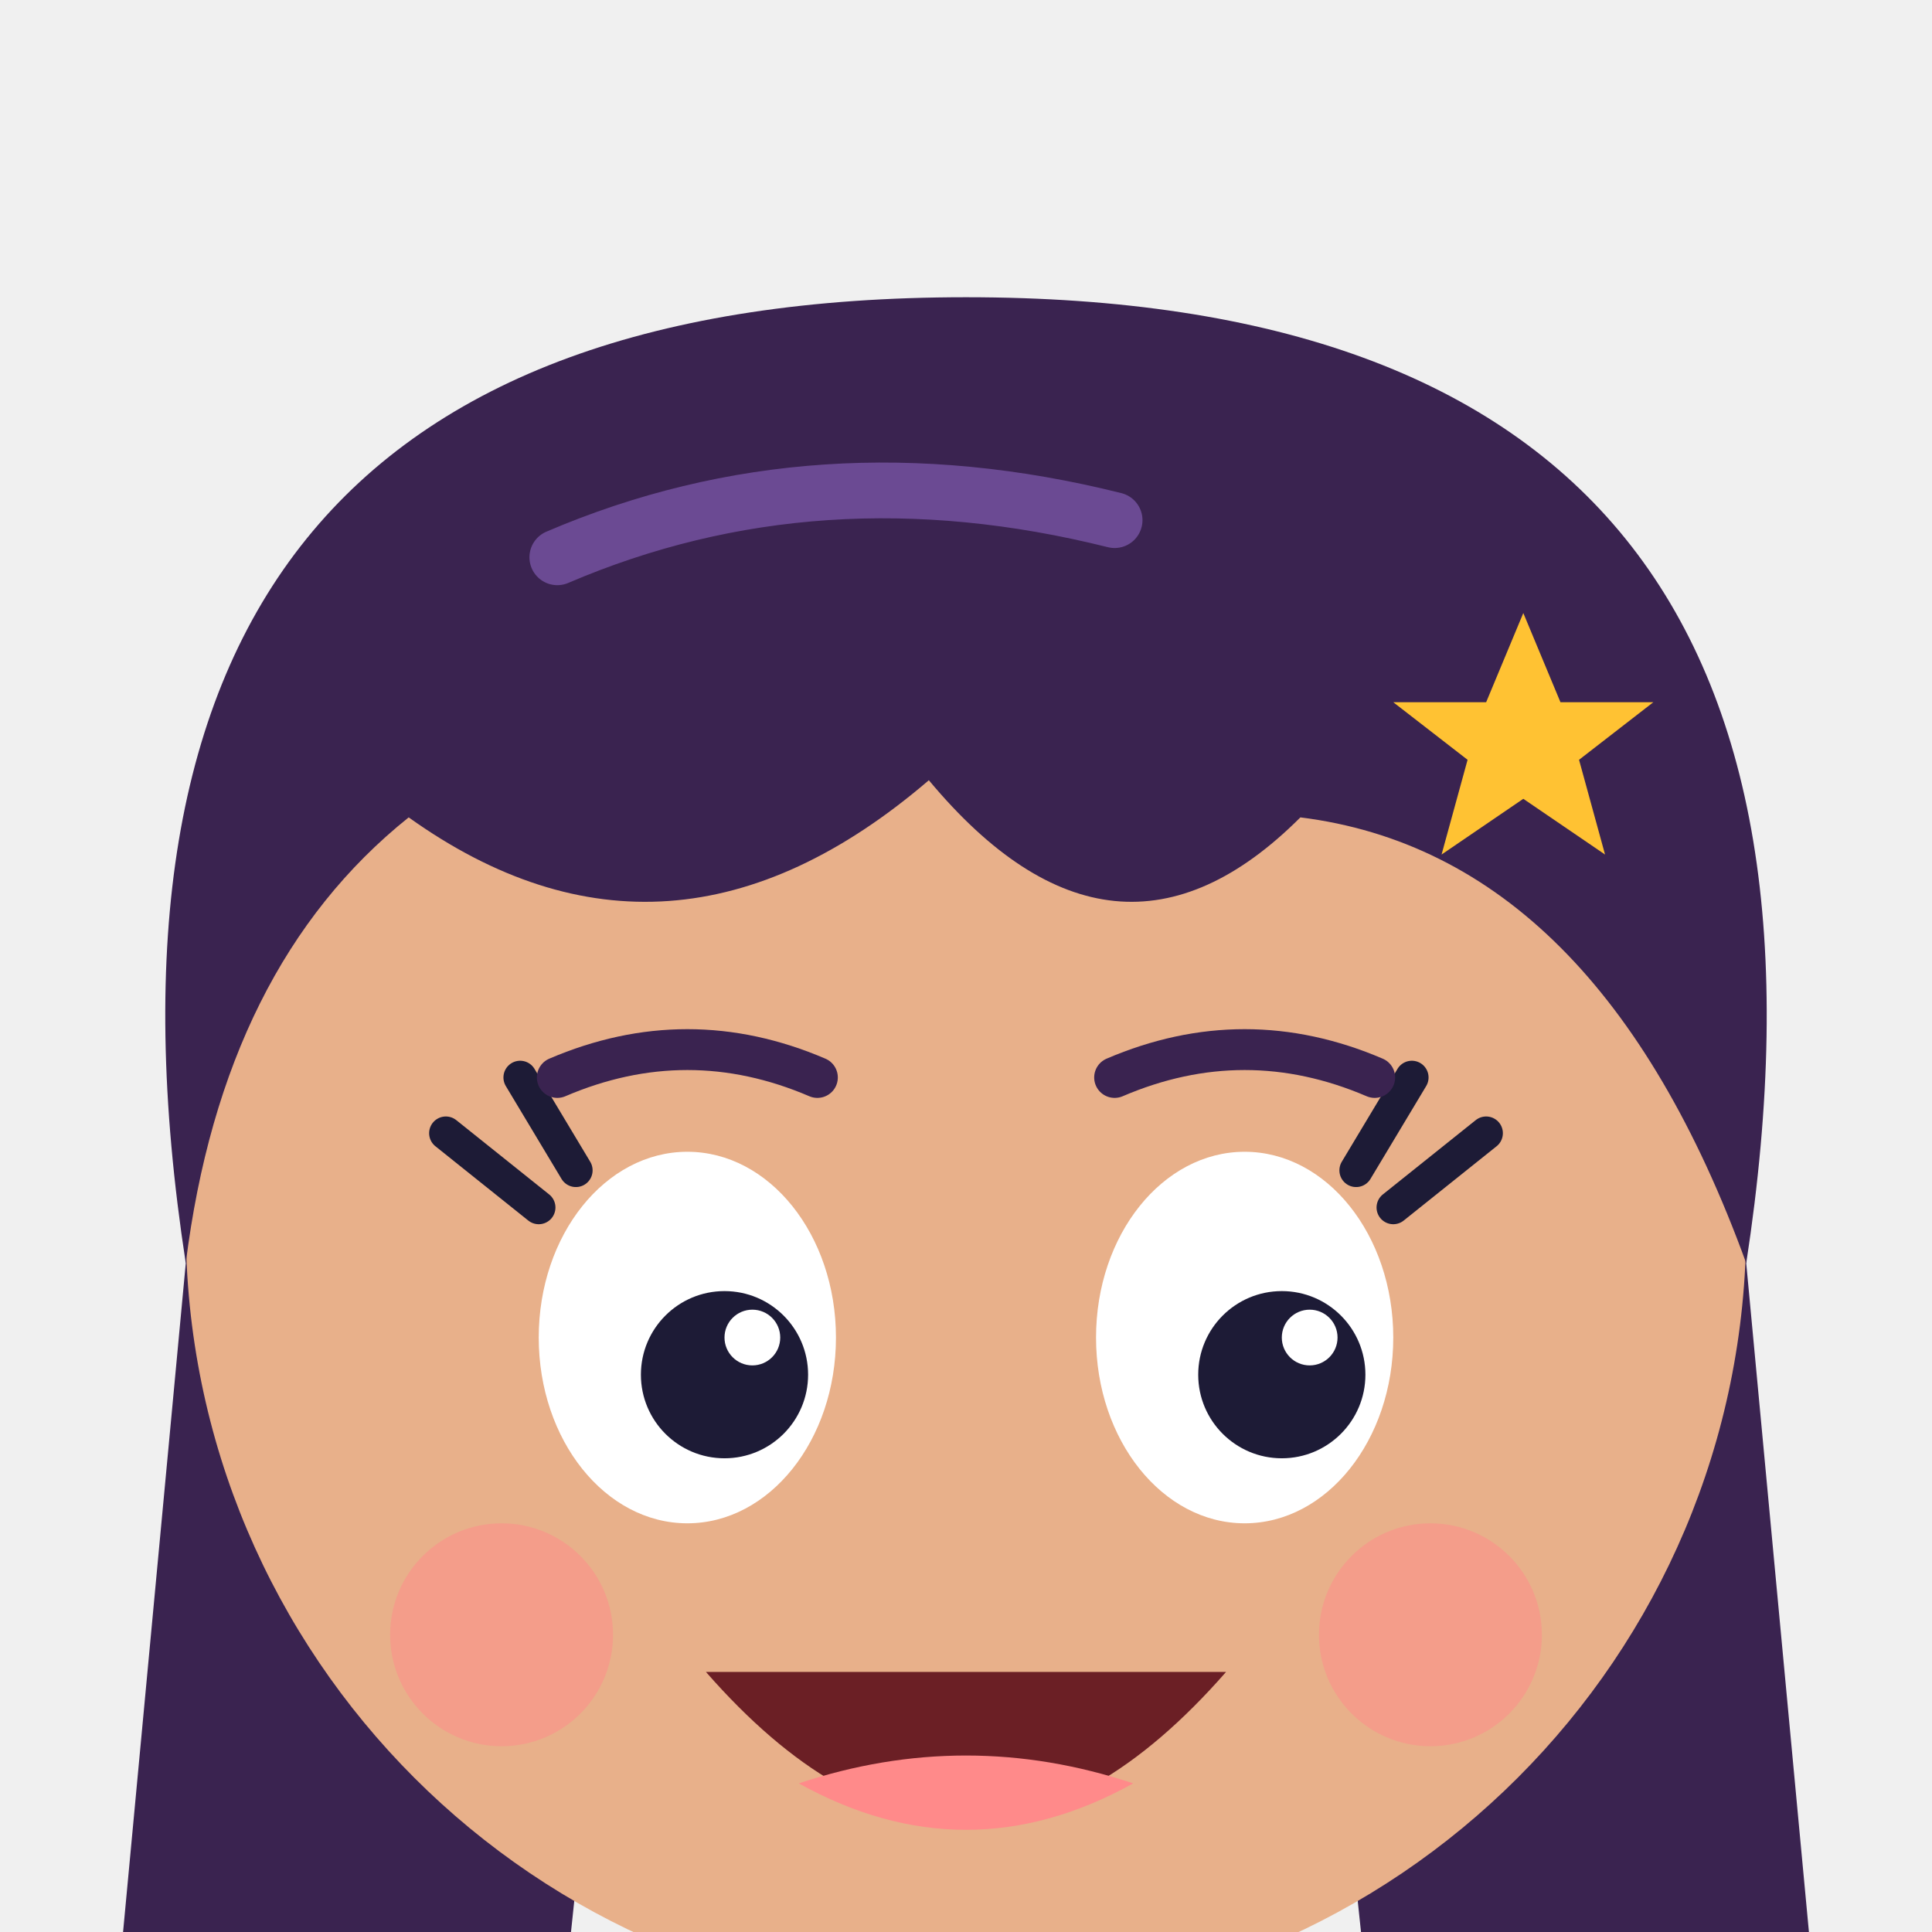
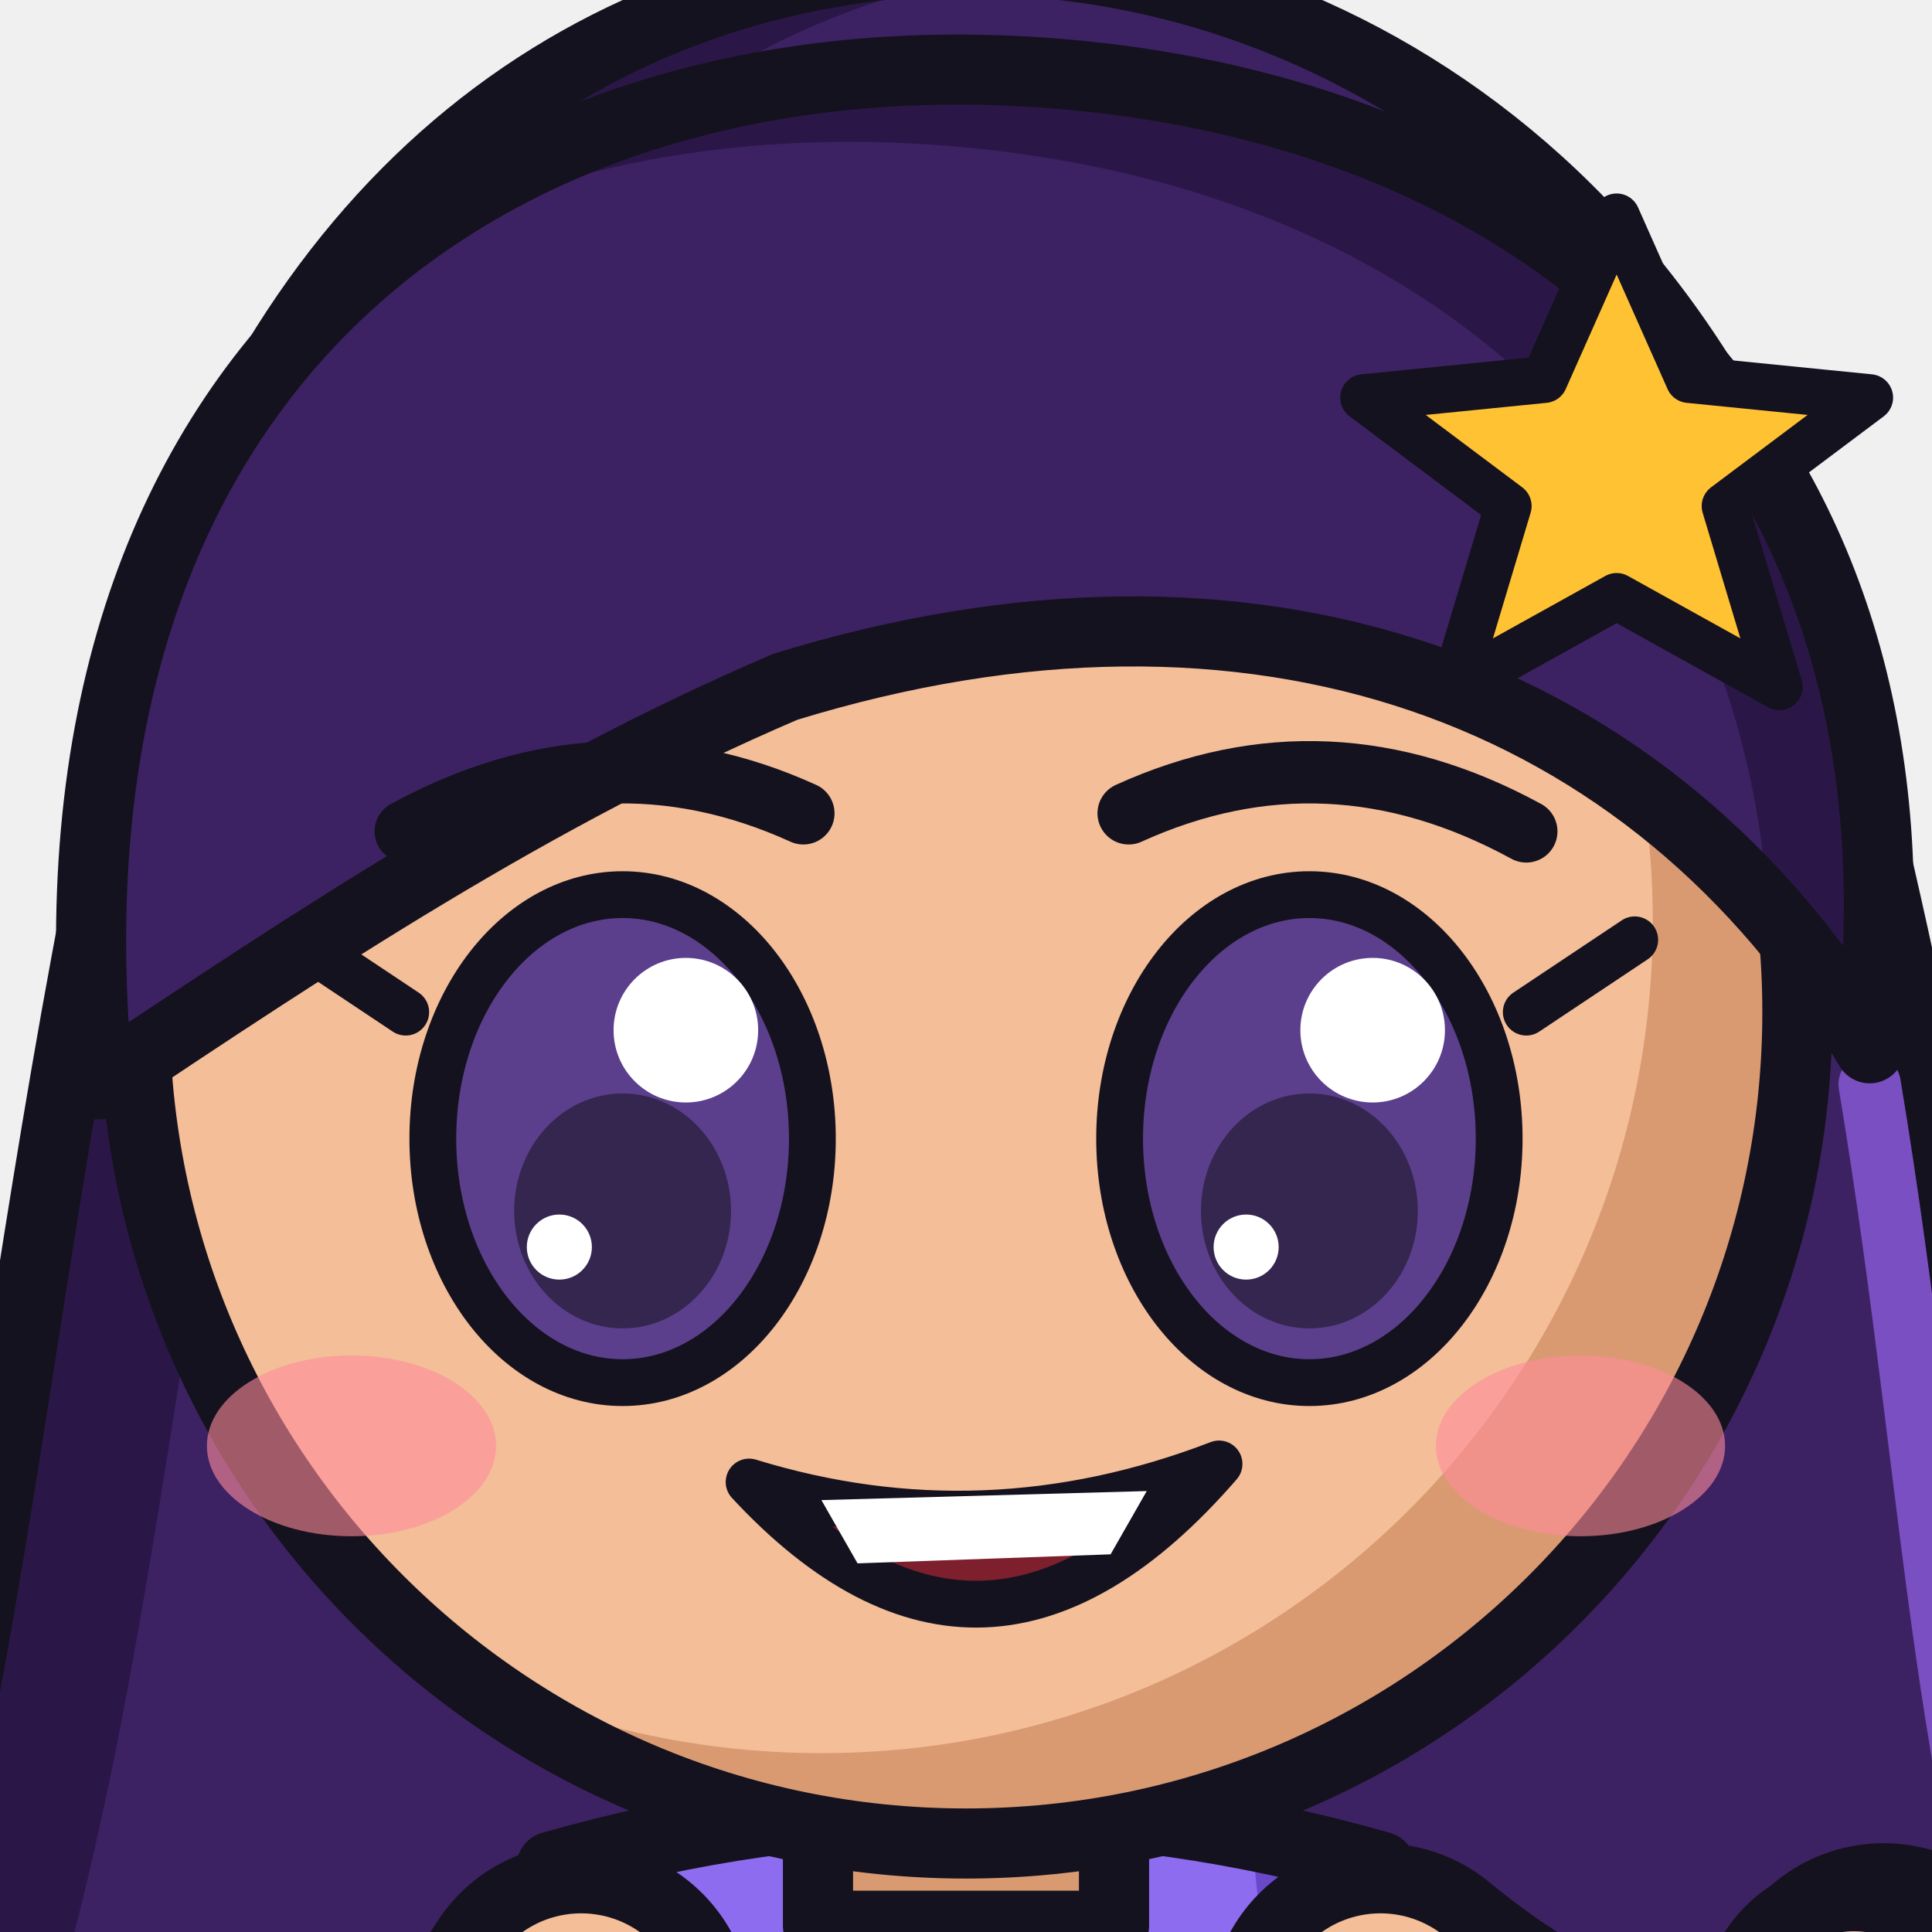
- <svg xmlns="http://www.w3.org/2000/svg" viewBox="90 18 104 104">
-   <path d="M100 86 Q92 34 142 34 Q192 34 184 86 L190 150 Q178 160 166 148 L162 110 L122 110 L118 148 Q106 160 94 150 Z" fill="#3A2350" />
-   <rect x="124" y="198" width="14" height="40" rx="5" fill="#4B2E83" />
-   <rect x="146" y="198" width="14" height="40" rx="5" fill="#4B2E83" />
-   <ellipse cx="129" cy="240" rx="16" ry="7" fill="#F4F2FF" />
-   <ellipse cx="155" cy="240" rx="16" ry="7" fill="#F4F2FF" />
-   <rect x="114" y="238" width="30" height="4" rx="2" fill="#FFC233" />
-   <rect x="140" y="238" width="30" height="4" rx="2" fill="#FFC233" />
-   <rect x="108" y="124" width="68" height="74" rx="20" fill="#7C5CD6" />
-   <path d="M106 184 H178 L188 212 H96 Z" fill="#FF6B78" />
-   <path d="M100 206 H184" stroke="#F4F2FF" stroke-width="2" stroke-dasharray="4 4" opacity="0.7" />
-   <path d="M114 130 L168 174" stroke="#2B2340" stroke-width="5" stroke-linecap="round" />
-   <path d="M172 138 Q194 152 200 140" stroke="#E8B08A" stroke-width="13" fill="none" stroke-linecap="round" />
-   <g transform="rotate(-28 132 182)">
-     <rect x="150" y="178" width="92" height="8" rx="2" fill="#7A4A26" />
-     <rect x="240" y="174" width="22" height="16" rx="4" fill="#F4F2FF" />
-     <circle cx="246" cy="172" r="2" fill="#FFC233" />
-     <circle cx="254" cy="172" r="2" fill="#FFC233" />
-     <circle cx="246" cy="192" r="2" fill="#FFC233" />
-     <circle cx="254" cy="192" r="2" fill="#FFC233" />
-     <g stroke="#E8D9B8" stroke-width="0.8">
-       <line x1="164" y1="178" x2="164" y2="186" />
-       <line x1="180" y1="178" x2="180" y2="186" />
-       <line x1="194" y1="178" x2="194" y2="186" />
-       <line x1="207" y1="178" x2="207" y2="186" />
-       <line x1="219" y1="178" x2="219" y2="186" />
-       <line x1="230" y1="178" x2="230" y2="186" />
+ <svg xmlns="http://www.w3.org/2000/svg" viewBox="58 24 124 124">
+   <defs>
+     <clipPath id="c1">
+       <path d="M74 72 C66 108 66 136 54 160 C76 164 90 154 96 142 L148 142 C154 154 168 164 190 160 C178 136 178 108 168 70 C160 40 136 28 116 30 C96 32 80 46 74 72 Z" />
+     </clipPath>
+     <clipPath id="c205">
+       <path d="M80 192 L160 192 L174 226 L66 226 Z" />
+     </clipPath>
+     <clipPath id="c206">
+       <path d="M92 136 Q120 128 148 136 L154 196 L86 196 Z" />
+     </clipPath>
+     <clipPath id="c303">
+       <path d="M60 190 L122 198 L140 211 L122 224 L60 232 L78 211 Z" />
+     </clipPath>
+     <clipPath id="c209">
+       <rect x="110" y="122" width="20" height="18" />
+     </clipPath>
+     <clipPath id="c401">
+       <ellipse cx="120" cy="88" rx="46" ry="46" />
+     </clipPath>
+     <clipPath id="c402">
+       <path d="M72 92 C68 52 94 34 124 36 C154 38 174 58 170 90 C158 70 136 62 110 70 C96 76 84 84 72 92 Z" />
+     </clipPath>
+   </defs>
+   <g transform="translate(120 140.0) scale(1.16) translate(-120 -132)">
+     <path d="M74 72 C66 108 66 136 54 160 C76 164 90 154 96 142 L148 142 C154 154 168 164 190 160 C178 136 178 108 168 70 C160 40 136 28 116 30 C96 32 80 46 74 72 Z" fill="#3D2263" />
+     <g clip-path="url(#c1)">
+       <rect x="-50" y="-50" width="400" height="450" fill="#2A1747" />
+       <path d="M74 72 C66 108 66 136 54 160 C76 164 90 154 96 142 L148 142 C154 154 168 164 190 160 C178 136 178 108 168 70 C160 40 136 28 116 30 C96 32 80 46 74 72 Z" fill="#3D2263" transform="translate(9 0)" />
    </g>
-     <g fill="#F4F2FF">
-       <circle cx="187" cy="182" r="1.3" />
-       <circle cx="213" cy="182" r="1.3" />
+     <path d="M74 72 C66 108 66 136 54 160 C76 164 90 154 96 142 L148 142 C154 154 168 164 190 160 C178 136 178 108 168 70 C160 40 136 28 116 30 C96 32 80 46 74 72 Z" fill="none" stroke="#15121F" stroke-width="3.88" stroke-linejoin="round" />
+     <path d="M170 92 C174 116 174 136 182 152" stroke="#7A4FC2" stroke-width="3.45" fill="none" stroke-linecap="round" />
+   </g>
+   <g transform="translate(120 292) scale(0.95) translate(-120 -292)">
+     <rect x="98" y="220" width="16" height="52" rx="4" fill="#2A2340" />
+     <rect x="98" y="220" width="16" height="52" rx="4" fill="none" stroke="#15121F" stroke-width="4.74" stroke-linejoin="round" />
+     <rect x="100" y="228" width="12" height="4" fill="#8E6CEF" />
+     <rect x="100" y="237" width="12" height="4" fill="#8E6CEF" />
+     <rect x="100" y="246" width="12" height="4" fill="#8E6CEF" />
+     <rect x="100" y="255" width="12" height="4" fill="#8E6CEF" />
+     <rect x="100" y="264" width="12" height="4" fill="#8E6CEF" />
+     <rect x="128" y="220" width="16" height="52" rx="4" fill="#2A2340" />
+     <rect x="128" y="220" width="16" height="52" rx="4" fill="none" stroke="#15121F" stroke-width="4.74" stroke-linejoin="round" />
+     <rect x="130" y="228" width="12" height="4" fill="#8E6CEF" />
+     <rect x="130" y="237" width="12" height="4" fill="#8E6CEF" />
+     <rect x="130" y="246" width="12" height="4" fill="#8E6CEF" />
+     <rect x="130" y="255" width="12" height="4" fill="#8E6CEF" />
+     <rect x="130" y="264" width="12" height="4" fill="#8E6CEF" />
+     <path d="M92 266 L116 266 L118 292 L84 292 Q84 280 92 278 Z" fill="#1E1A2E" />
+     <path d="M92 266 L116 266 L118 292 L84 292 Q84 280 92 278 Z" fill="none" stroke="#15121F" stroke-width="4.74" stroke-linejoin="round" />
+     <path d="M126 266 L150 266 L156 278 Q164 280 164 292 L126 292 Z" fill="#1E1A2E" />
+     <path d="M126 266 L150 266 L156 278 Q164 280 164 292 L126 292 Z" fill="none" stroke="#15121F" stroke-width="4.74" stroke-linejoin="round" />
+     <path d="M84 288 L118 288 M126 288 L164 288" stroke="#FFC233" stroke-width="3.16" />
+     <path d="M80 192 L160 192 L174 226 L66 226 Z" fill="#FF6B78" />
+     <g clip-path="url(#c205)">
+       <rect x="-50" y="-50" width="400" height="450" fill="#D94A5B" />
+       <path d="M80 192 L160 192 L174 226 L66 226 Z" fill="#FF6B78" transform="translate(-9 -5)" />
    </g>
-     <circle cx="118" cy="182" r="28" fill="#2BB0A6" />
-     <circle cx="146" cy="182" r="21" fill="#2BB0A6" />
-     <circle cx="118" cy="182" r="22" fill="none" stroke="#1E8A82" stroke-width="2" />
-     <path d="M104 196 Q118 210 136 196 L132 186 Q118 194 108 188 Z" fill="#2B2340" opacity="0.85" />
-     <rect x="124" y="174" width="8" height="16" rx="2" fill="#F4F2FF" />
-     <rect x="140" y="174" width="8" height="16" rx="2" fill="#F4F2FF" />
-     <g fill="#FFC233">
-       <circle cx="102" cy="194" r="2.2" />
-       <circle cx="110" cy="200" r="2.2" />
+     <path d="M80 192 L160 192 L174 226 L66 226 Z" fill="none" stroke="#15121F" stroke-width="4.74" stroke-linejoin="round" />
+     <rect x="74" y="215" width="6" height="2.5" fill="#15121F" />
+     <rect x="85" y="215" width="6" height="2.5" fill="#15121F" />
+     <rect x="96" y="215" width="6" height="2.5" fill="#15121F" />
+     <rect x="107" y="215" width="6" height="2.5" fill="#15121F" />
+     <rect x="118" y="215" width="6" height="2.5" fill="#15121F" />
+     <rect x="129" y="215" width="6" height="2.5" fill="#15121F" />
+     <rect x="140" y="215" width="6" height="2.5" fill="#15121F" />
+     <rect x="151" y="215" width="6" height="2.5" fill="#15121F" />
+     <rect x="162" y="215" width="6" height="2.5" fill="#15121F" />
+     <path d="M92 136 Q120 128 148 136 L154 196 L86 196 Z" fill="#8E6CEF" />
+     <g clip-path="url(#c206)">
+       <rect x="-50" y="-50" width="400" height="450" fill="#6A48C9" />
+       <path d="M92 136 Q120 128 148 136 L154 196 L86 196 Z" fill="#8E6CEF" transform="translate(-9 -5)" />
    </g>
-     <g stroke="#F4F2FF" stroke-width="0.7" opacity="0.9">
-       <line x1="106" y1="179" x2="258" y2="179" />
-       <line x1="106" y1="182" x2="258" y2="182" />
-       <line x1="106" y1="185" x2="258" y2="185" />
+     <path d="M92 136 Q120 128 148 136 L154 196 L86 196 Z" fill="none" stroke="#15121F" stroke-width="4.74" stroke-linejoin="round" />
+     <path d="M110 162 l4 9 10 1 -8 6 3 10 -9 -5 -9 5 3 -10 -8 -6 10 -1 z" fill="#FFC233" stroke="#15121F" stroke-width="2.63" stroke-linejoin="round" />
+     <path d="M148 146 Q170 164 182 146" fill="none" stroke="#15121F" stroke-width="23.16" stroke-linecap="round" />
+     <path d="M148 146 Q170 164 182 146" fill="none" stroke="#F3BE98" stroke-width="13.68" stroke-linecap="round" />
+     <g transform="rotate(-32 110 211)">
+       <rect x="128" y="206" width="86" height="10" rx="2" fill="#B9773F" />
+       <rect x="128" y="206" width="86" height="10" rx="2" fill="none" stroke="#15121F" stroke-width="4.74" stroke-linejoin="round" />
+       <path d="M212 202 L236 196 L230 211 L236 226 L212 220 Z" fill="#F4F2FF" />
+       <path d="M212 202 L236 196 L230 211 L236 226 L212 220 Z" fill="none" stroke="#15121F" stroke-width="4.74" stroke-linejoin="round" />
+       <path d="M60 190 L122 198 L140 211 L122 224 L60 232 L78 211 Z" fill="#22B8A8" />
+       <g clip-path="url(#c303)">
+         <rect x="-50" y="-50" width="400" height="450" fill="#16897D" />
+         <path d="M60 190 L122 198 L140 211 L122 224 L60 232 L78 211 Z" fill="#22B8A8" transform="translate(-8 -6)" />
+       </g>
+       <path d="M60 190 L122 198 L140 211 L122 224 L60 232 L78 211 Z" fill="none" stroke="#15121F" stroke-width="4.74" stroke-linejoin="round" />
+       <rect x="100" y="203" width="9" height="16" rx="2" fill="#15121F" />
+       <rect x="116" y="203" width="9" height="16" rx="2" fill="#15121F" />
+       <path d="M84 209 L232 209 M84 213 L232 213" stroke="#F4F2FF" stroke-width="1.26" />
    </g>
+     <path d="M94 146 Q70 182 102 206" fill="none" stroke="#15121F" stroke-width="23.16" stroke-linecap="round" />
+     <path d="M94 146 Q70 182 102 206" fill="none" stroke="#F3BE98" stroke-width="13.68" stroke-linecap="round" />
+     <circle cx="104" cy="206" r="9" fill="#F3BE98" />
+     <circle cx="104" cy="206" r="9" fill="none" stroke="#15121F" stroke-width="4.74" stroke-linejoin="round" />
+     <circle cx="180" cy="146" r="8" fill="#F3BE98" />
+     <circle cx="180" cy="146" r="8" fill="none" stroke="#15121F" stroke-width="4.74" stroke-linejoin="round" />
+     <rect x="88" y="190" width="14" height="9" rx="2" fill="#FFC233" stroke="#15121F" stroke-width="3.16" transform="rotate(30 95 194)" />
+     <rect x="110" y="122" width="20" height="18" fill="#F3BE98" />
+     <g clip-path="url(#c209)">
+       <rect x="-50" y="-50" width="400" height="450" fill="#D99A72" />
+       <rect x="110" y="122" width="20" height="18" fill="#F3BE98" transform="translate(0 -8)" />
+     </g>
+     <rect x="110" y="122" width="20" height="18" fill="none" stroke="#15121F" stroke-width="4.74" stroke-linejoin="round" />
  </g>
-   <path d="M112 138 Q96 168 128 186" stroke="#E8B08A" stroke-width="13" fill="none" stroke-linecap="round" />
-   <rect x="114" y="176" width="10" height="8" rx="2" fill="#FFC233" transform="rotate(40 119 180)" />
-   <circle cx="132" cy="186" r="9" fill="#E8B08A" />
-   <circle cx="202" cy="138" r="8.5" fill="#E8B08A" />
-   <circle cx="142" cy="84" r="42" fill="#E8B08A" />
-   <path d="M100 86 Q98 40 142 40 Q186 40 184 86 Q176 64 160 62 Q150 72 140 60 Q126 72 112 62 Q102 70 100 86 Z" fill="#3A2350" />
-   <path d="M120 48 Q134 42 150 46" stroke="#6B4A93" stroke-width="3" fill="none" stroke-linecap="round" />
-   <path d="M172 51 L174 55.8 L179 55.8 L175 58.9 L176.4 64 L172 61 L167.6 64 L169 58.9 L165 55.8 L170 55.8 Z" fill="#FFC233" />
-   <ellipse cx="127" cy="90" rx="8" ry="10" fill="#FFFFFF" />
-   <ellipse cx="157" cy="90" rx="8" ry="10" fill="#FFFFFF" />
-   <circle cx="129" cy="92" r="4.5" fill="#1D1B36" />
-   <circle cx="159" cy="92" r="4.5" fill="#1D1B36" />
-   <circle cx="130.5" cy="90" r="1.5" fill="#FFFFFF" />
-   <circle cx="160.5" cy="90" r="1.5" fill="#FFFFFF" />
-   <path d="M119 83 l-5 -4 M121 81 l-3 -5 M165 83 l5 -4 M163 81 l3 -5" stroke="#1D1B36" stroke-width="1.8" stroke-linecap="round" />
-   <path d="M120 76 Q127 73 134 76" stroke="#3A2350" stroke-width="2.2" fill="none" stroke-linecap="round" />
-   <path d="M150 76 Q157 73 164 76" stroke="#3A2350" stroke-width="2.2" fill="none" stroke-linecap="round" />
-   <circle cx="117" cy="106" r="6" fill="#FF8A8A" opacity="0.5" />
-   <circle cx="167" cy="106" r="6" fill="#FF8A8A" opacity="0.5" />
-   <path d="M128 108 Q142 124 156 108 Z" fill="#6B1F25" />
-   <path d="M133 114 Q142 119 151 114 Q142 111 133 114 Z" fill="#FF8A8A" />
+   <g transform="translate(120 140.0) scale(1.16) translate(-120 -132)">
+     <ellipse cx="120" cy="88" rx="46" ry="46" fill="#F3BE98" />
+     <g clip-path="url(#c401)">
+       <rect x="-50" y="-50" width="400" height="450" fill="#D99A72" />
+       <ellipse cx="120" cy="88" rx="46" ry="46" fill="#F3BE98" transform="translate(-8 -5)" />
+     </g>
+     <ellipse cx="120" cy="88" rx="46" ry="46" fill="none" stroke="#15121F" stroke-width="3.88" stroke-linejoin="round" />
+     <path d="M72 92 C68 52 94 34 124 36 C154 38 174 58 170 90 C158 70 136 62 110 70 C96 76 84 84 72 92 Z" fill="#3D2263" />
+     <g clip-path="url(#c402)">
+       <rect x="-50" y="-50" width="400" height="450" fill="#2A1747" />
+       <path d="M72 92 C68 52 94 34 124 36 C154 38 174 58 170 90 C158 70 136 62 110 70 C96 76 84 84 72 92 Z" fill="#3D2263" transform="translate(-6 4)" />
+     </g>
+     <path d="M72 92 C68 52 94 34 124 36 C154 38 174 58 170 90 C158 70 136 62 110 70 C96 76 84 84 72 92 Z" fill="none" stroke="#15121F" stroke-width="3.88" stroke-linejoin="round" />
+     <path d="M156 44 l4 9 10 1 -8 6 3 10 -9 -5 -9 5 3 -10 -8 -6 10 -1 z" fill="#FFC233" stroke="#15121F" stroke-width="2.59" stroke-linejoin="round" />
+     <ellipse cx="101" cy="95" rx="10.5" ry="13.5" fill="#5B3F8C" stroke="#15121F" stroke-width="2.59" />
+     <ellipse cx="101" cy="99" rx="6" ry="6.5" fill="#15121F" opacity=".55" />
+     <circle cx="104.5" cy="89" r="4" fill="#fff" />
+     <circle cx="97.5" cy="101" r="1.8" fill="#fff" />
+     <ellipse cx="139" cy="95" rx="10.5" ry="13.5" fill="#5B3F8C" stroke="#15121F" stroke-width="2.59" />
+     <ellipse cx="139" cy="99" rx="6" ry="6.5" fill="#15121F" opacity=".55" />
+     <circle cx="142.5" cy="89" r="4" fill="#fff" />
+     <circle cx="135.5" cy="101" r="1.8" fill="#fff" />
+     <path d="M89 88 l-6 -4 M151 88 l6 -4" stroke="#15121F" stroke-width="2.59" stroke-linecap="round" />
+     <path d="M89 78 Q100 72 111 77 M129 77 Q140 72 151 78" stroke="#15121F" stroke-width="3.45" stroke-linecap="round" fill="none" />
+     <ellipse cx="86" cy="112" rx="8" ry="5" fill="#FF8A9A" opacity=".6" />
+     <ellipse cx="154" cy="112" rx="8" ry="5" fill="#FF8A9A" opacity=".6" />
+     <path d="M108 114 Q121 128 134 113 Q121 118 108 114 Z" fill="#7E1F2E" stroke="#15121F" stroke-width="2.59" stroke-linejoin="round" />
+     <path d="M112 115 L130 114.5 L128 118 L114 118.5 Z" fill="#fff" />
+   </g>
</svg>
